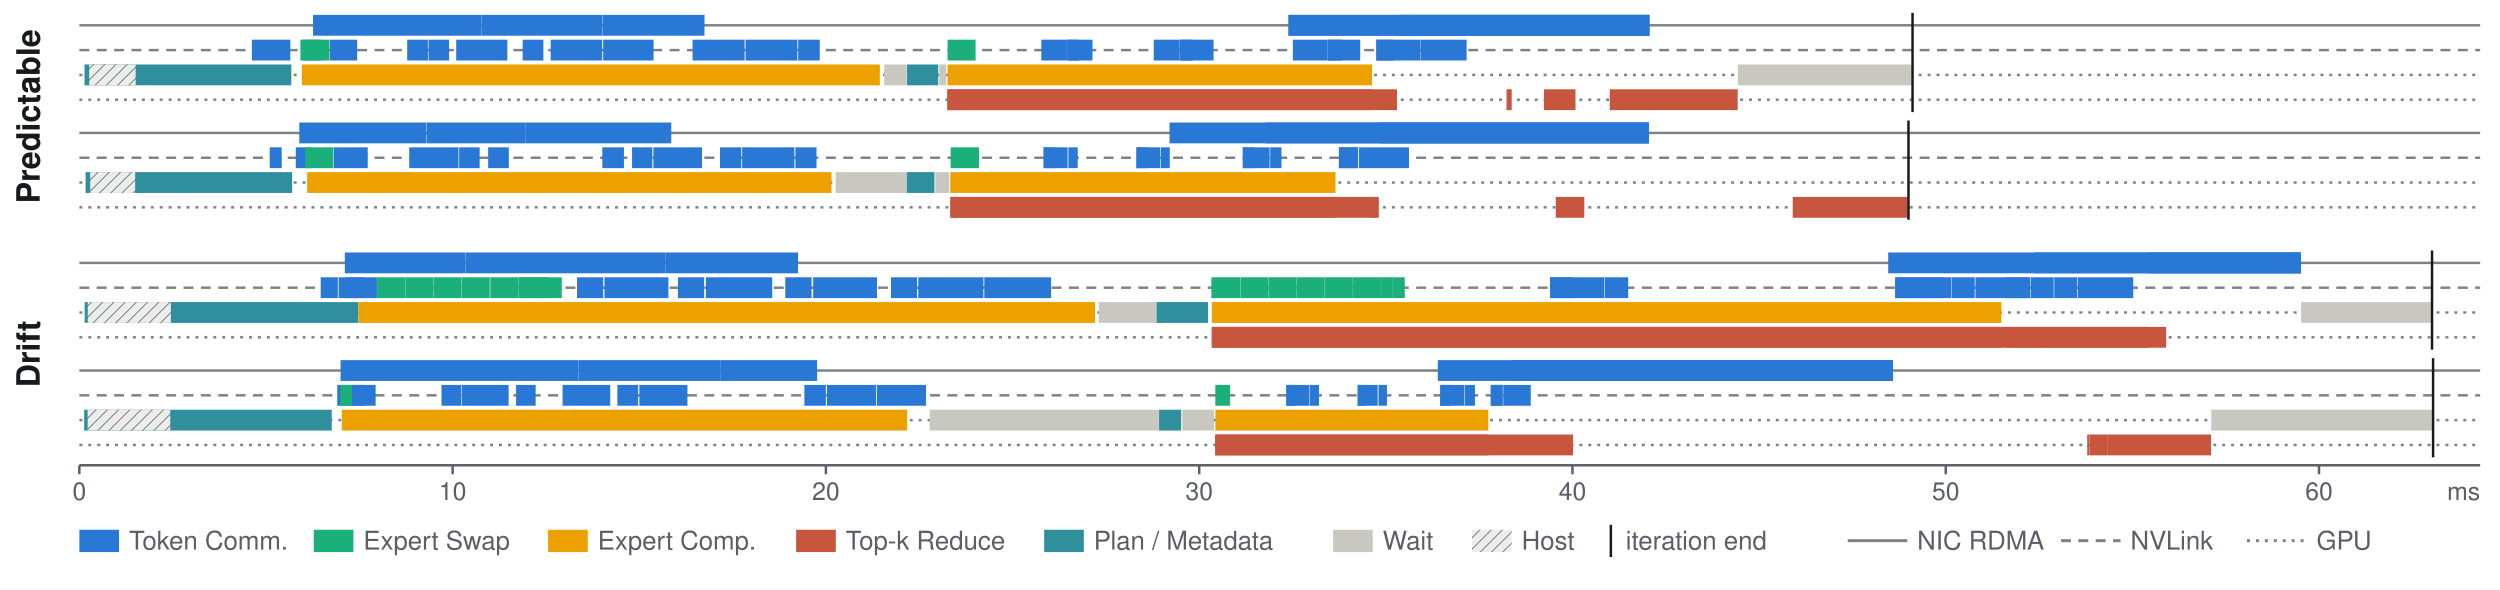
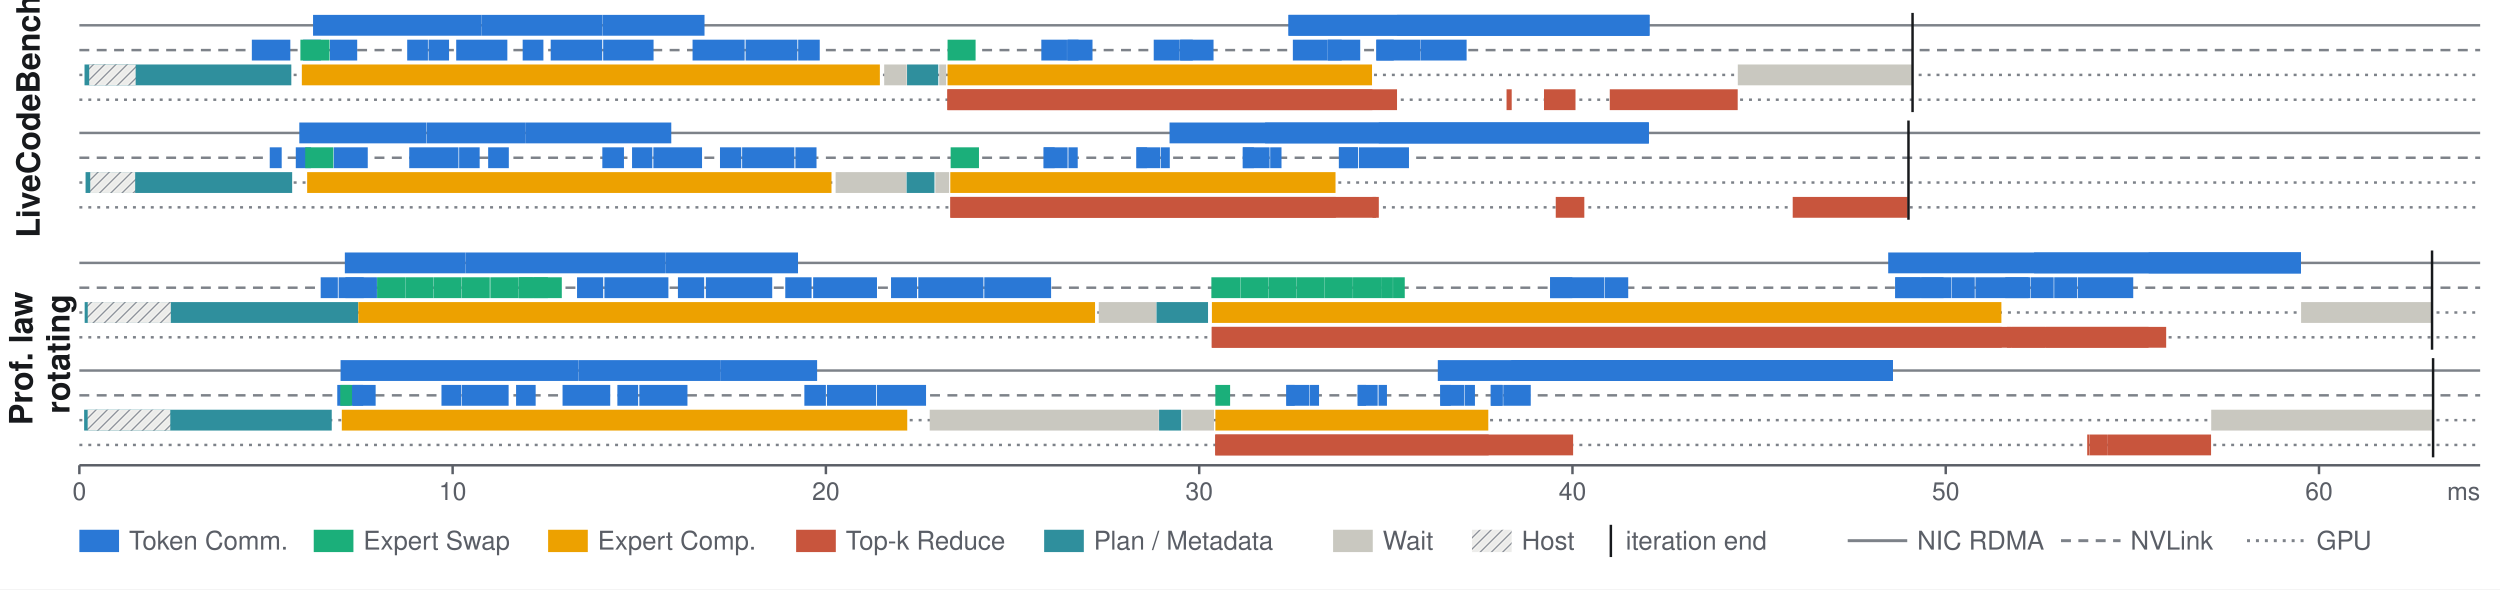
<svg xmlns="http://www.w3.org/2000/svg" width="504.0pt" height="118.8pt" viewBox="0 0 504.0 118.8" font-family="Helvetica, Arial, sans-serif">
  <rect width="504.0" height="118.8" fill="#ffffff" />
  <line x1="16.00" y1="5.10" x2="500.00" y2="5.10" stroke="#7d8289" stroke-width="0.5" />
  <rect x="63.11" y="3.00" width="33.99" height="4.20" fill="#2a78d6" />
  <rect x="97.11" y="3.00" width="24.34" height="4.20" fill="#2a78d6" />
  <rect x="121.48" y="3.00" width="20.55" height="4.20" fill="#2a78d6" />
  <rect x="259.76" y="3.00" width="72.74" height="4.20" fill="#2a78d6" />
  <rect x="259.76" y="3.00" width="72.76" height="4.20" fill="#2a78d6" />
  <rect x="281.66" y="3.00" width="50.86" height="4.20" fill="#2a78d6" />
  <line x1="16.00" y1="10.10" x2="500.00" y2="10.10" stroke="#7d8289" stroke-width="0.5" stroke-dasharray="2,1.5" />
  <rect x="50.77" y="8.00" width="7.76" height="4.20" fill="#2a78d6" />
  <rect x="61.10" y="8.00" width="3.59" height="4.20" fill="#2a78d6" />
  <rect x="66.52" y="8.00" width="5.49" height="4.20" fill="#2a78d6" />
  <rect x="82.09" y="8.00" width="4.18" height="4.20" fill="#2a78d6" />
  <rect x="86.39" y="8.00" width="4.14" height="4.20" fill="#2a78d6" />
  <rect x="91.97" y="8.00" width="10.31" height="4.20" fill="#2a78d6" />
  <rect x="105.37" y="8.00" width="4.18" height="4.20" fill="#2a78d6" />
  <rect x="111.02" y="8.00" width="10.39" height="4.20" fill="#2a78d6" />
  <rect x="121.60" y="8.00" width="10.16" height="4.20" fill="#2a78d6" />
  <rect x="139.62" y="8.00" width="10.50" height="4.20" fill="#2a78d6" />
  <rect x="150.31" y="8.00" width="10.44" height="4.20" fill="#2a78d6" />
  <rect x="160.91" y="8.00" width="4.35" height="4.20" fill="#2a78d6" />
  <rect x="209.93" y="8.00" width="5.17" height="4.20" fill="#2a78d6" />
  <rect x="215.13" y="8.00" width="5.12" height="4.20" fill="#2a78d6" />
  <rect x="215.23" y="8.00" width="2.20" height="4.20" fill="#2a78d6" />
  <rect x="232.59" y="8.00" width="5.24" height="4.20" fill="#2a78d6" />
  <rect x="237.85" y="8.00" width="6.80" height="4.20" fill="#2a78d6" />
  <rect x="237.94" y="8.00" width="2.53" height="4.20" fill="#2a78d6" />
  <rect x="260.64" y="8.00" width="6.93" height="4.20" fill="#2a78d6" />
  <rect x="267.59" y="8.00" width="6.63" height="4.20" fill="#2a78d6" />
  <rect x="267.68" y="8.00" width="2.81" height="4.20" fill="#2a78d6" />
  <rect x="277.46" y="8.00" width="3.52" height="4.20" fill="#2a78d6" />
  <rect x="277.49" y="8.00" width="8.89" height="4.20" fill="#2a78d6" />
  <rect x="286.43" y="8.00" width="9.24" height="4.20" fill="#2a78d6" />
  <line x1="16.00" y1="15.10" x2="500.00" y2="15.10" stroke="#7d8289" stroke-width="0.5" stroke-dasharray="0.6,1.2" />
  <rect x="17.04" y="13.00" width="41.69" height="4.20" fill="#2f8f9d" />
  <rect x="60.85" y="13.00" width="116.53" height="4.20" fill="#eda100" />
  <rect x="178.25" y="13.00" width="4.54" height="4.20" fill="#c9c8c0" />
  <rect x="182.86" y="13.00" width="6.29" height="4.20" fill="#2f8f9d" />
  <rect x="189.34" y="13.00" width="1.41" height="4.20" fill="#c9c8c0" />
  <rect x="191.02" y="13.00" width="85.58" height="4.20" fill="#eda100" />
  <rect x="350.34" y="13.00" width="35.21" height="4.20" fill="#c9c8c0" />
  <line x1="16.00" y1="20.10" x2="500.00" y2="20.10" stroke="#7d8289" stroke-width="0.5" stroke-dasharray="0.6,1.2" />
  <rect x="190.98" y="18.00" width="85.69" height="4.20" fill="#c8553d" />
  <rect x="191.01" y="18.00" width="90.63" height="4.20" fill="#c8553d" />
  <rect x="303.72" y="18.00" width="1.04" height="4.20" fill="#c8553d" />
  <rect x="311.27" y="18.00" width="6.35" height="4.20" fill="#c8553d" />
  <rect x="324.53" y="18.00" width="25.79" height="4.20" fill="#c8553d" />
  <line x1="385.57" y1="2.60" x2="385.57" y2="22.60" stroke="#17191c" stroke-width="0.5" />
  <line x1="16.00" y1="26.80" x2="500.00" y2="26.80" stroke="#7d8289" stroke-width="0.5" />
  <rect x="60.34" y="24.70" width="25.61" height="4.20" fill="#2a78d6" />
  <rect x="86.01" y="24.70" width="19.85" height="4.20" fill="#2a78d6" />
  <rect x="105.88" y="24.70" width="29.45" height="4.20" fill="#2a78d6" />
  <rect x="235.78" y="24.70" width="96.61" height="4.20" fill="#2a78d6" />
  <rect x="255.04" y="24.70" width="77.36" height="4.20" fill="#2a78d6" />
  <rect x="277.96" y="24.70" width="54.43" height="4.20" fill="#2a78d6" />
  <line x1="16.00" y1="31.80" x2="500.00" y2="31.80" stroke="#7d8289" stroke-width="0.5" stroke-dasharray="2,1.5" />
  <rect x="54.38" y="29.70" width="2.41" height="4.20" fill="#2a78d6" />
  <rect x="59.63" y="29.70" width="3.07" height="4.20" fill="#2a78d6" />
  <rect x="67.28" y="29.70" width="6.86" height="4.20" fill="#2a78d6" />
  <rect x="82.50" y="29.70" width="9.93" height="4.20" fill="#2a78d6" />
  <rect x="92.56" y="29.70" width="4.14" height="4.20" fill="#2a78d6" />
  <rect x="98.41" y="29.70" width="4.17" height="4.20" fill="#2a78d6" />
  <rect x="121.43" y="29.70" width="4.36" height="4.20" fill="#2a78d6" />
  <rect x="127.42" y="29.70" width="4.09" height="4.20" fill="#2a78d6" />
  <rect x="131.72" y="29.70" width="9.81" height="4.20" fill="#2a78d6" />
  <rect x="145.15" y="29.70" width="4.29" height="4.20" fill="#2a78d6" />
  <rect x="149.61" y="29.70" width="10.54" height="4.20" fill="#2a78d6" />
  <rect x="160.35" y="29.70" width="4.26" height="4.20" fill="#2a78d6" />
  <rect x="210.40" y="29.70" width="2.22" height="4.20" fill="#2a78d6" />
  <rect x="210.40" y="29.70" width="4.83" height="4.20" fill="#2a78d6" />
  <rect x="215.39" y="29.70" width="1.88" height="4.20" fill="#2a78d6" />
  <rect x="229.11" y="29.70" width="2.14" height="4.20" fill="#2a78d6" />
  <rect x="229.11" y="29.70" width="4.77" height="4.20" fill="#2a78d6" />
  <rect x="234.00" y="29.70" width="1.83" height="4.20" fill="#2a78d6" />
  <rect x="250.55" y="29.70" width="2.24" height="4.20" fill="#2a78d6" />
  <rect x="250.55" y="29.70" width="5.40" height="4.20" fill="#2a78d6" />
  <rect x="256.07" y="29.70" width="2.28" height="4.20" fill="#2a78d6" />
  <rect x="269.92" y="29.70" width="3.82" height="4.20" fill="#2a78d6" />
  <rect x="269.93" y="29.70" width="3.86" height="4.20" fill="#2a78d6" />
  <rect x="273.96" y="29.70" width="10.09" height="4.20" fill="#2a78d6" />
  <line x1="16.00" y1="36.80" x2="500.00" y2="36.80" stroke="#7d8289" stroke-width="0.5" stroke-dasharray="0.6,1.2" />
  <rect x="17.25" y="34.70" width="41.65" height="4.20" fill="#2f8f9d" />
  <rect x="61.92" y="34.70" width="105.71" height="4.20" fill="#eda100" />
  <rect x="168.46" y="34.70" width="14.25" height="4.20" fill="#c9c8c0" />
  <rect x="182.77" y="34.70" width="5.62" height="4.20" fill="#2f8f9d" />
  <rect x="188.56" y="34.70" width="2.79" height="4.20" fill="#c9c8c0" />
  <rect x="191.58" y="34.70" width="77.66" height="4.20" fill="#eda100" />
  <line x1="16.00" y1="41.80" x2="500.00" y2="41.80" stroke="#7d8289" stroke-width="0.5" stroke-dasharray="0.6,1.2" />
  <rect x="191.58" y="39.70" width="77.73" height="4.20" fill="#c8553d" />
  <rect x="191.62" y="39.70" width="86.35" height="4.20" fill="#c8553d" />
  <rect x="276.70" y="39.70" width="0.71" height="4.20" fill="#c8553d" />
  <rect x="313.64" y="39.70" width="5.76" height="4.20" fill="#c8553d" />
  <rect x="361.41" y="39.70" width="23.17" height="4.20" fill="#c8553d" />
  <line x1="384.75" y1="24.30" x2="384.75" y2="44.30" stroke="#17191c" stroke-width="0.5" />
  <line x1="16.00" y1="53.00" x2="500.00" y2="53.00" stroke="#7d8289" stroke-width="0.5" />
  <rect x="69.52" y="50.90" width="24.35" height="4.20" fill="#2a78d6" />
  <rect x="93.89" y="50.90" width="40.18" height="4.20" fill="#2a78d6" />
  <rect x="134.11" y="50.90" width="26.77" height="4.20" fill="#2a78d6" />
  <rect x="380.66" y="50.90" width="83.21" height="4.20" fill="#2a78d6" />
  <rect x="410.07" y="50.90" width="53.80" height="4.20" fill="#2a78d6" />
  <rect x="433.17" y="50.90" width="30.70" height="4.20" fill="#2a78d6" />
  <line x1="16.00" y1="58.00" x2="500.00" y2="58.00" stroke="#7d8289" stroke-width="0.5" stroke-dasharray="2,1.5" />
  <rect x="64.65" y="55.90" width="3.46" height="4.20" fill="#2a78d6" />
  <rect x="68.26" y="55.90" width="7.73" height="4.20" fill="#2a78d6" />
  <rect x="69.63" y="55.90" width="3.70" height="4.20" fill="#2a78d6" />
  <rect x="116.33" y="55.90" width="5.27" height="4.20" fill="#2a78d6" />
  <rect x="121.85" y="55.90" width="12.90" height="4.20" fill="#2a78d6" />
  <rect x="136.67" y="55.90" width="5.29" height="4.20" fill="#2a78d6" />
  <rect x="142.30" y="55.90" width="13.38" height="4.20" fill="#2a78d6" />
  <rect x="158.31" y="55.90" width="5.31" height="4.20" fill="#2a78d6" />
  <rect x="163.93" y="55.90" width="12.87" height="4.20" fill="#2a78d6" />
  <rect x="179.63" y="55.90" width="5.25" height="4.20" fill="#2a78d6" />
  <rect x="185.12" y="55.90" width="13.14" height="4.20" fill="#2a78d6" />
  <rect x="198.43" y="55.90" width="13.47" height="4.20" fill="#2a78d6" />
  <rect x="312.50" y="55.90" width="4.48" height="4.20" fill="#2a78d6" />
  <rect x="312.50" y="55.90" width="10.95" height="4.20" fill="#2a78d6" />
  <rect x="323.56" y="55.90" width="4.69" height="4.20" fill="#2a78d6" />
  <rect x="382.08" y="55.90" width="5.11" height="4.20" fill="#2a78d6" />
  <rect x="382.08" y="55.90" width="11.34" height="4.20" fill="#2a78d6" />
  <rect x="387.32" y="55.90" width="4.50" height="4.20" fill="#2a78d6" />
  <rect x="393.52" y="55.90" width="4.59" height="4.20" fill="#2a78d6" />
  <rect x="398.25" y="55.90" width="11.09" height="4.20" fill="#2a78d6" />
  <rect x="404.26" y="55.90" width="4.70" height="4.20" fill="#2a78d6" />
  <rect x="409.45" y="55.90" width="4.57" height="4.20" fill="#2a78d6" />
  <rect x="414.13" y="55.90" width="4.61" height="4.20" fill="#2a78d6" />
  <rect x="418.87" y="55.90" width="11.19" height="4.20" fill="#2a78d6" />
  <line x1="16.00" y1="63.00" x2="500.00" y2="63.00" stroke="#7d8289" stroke-width="0.5" stroke-dasharray="0.6,1.2" />
  <rect x="17.07" y="60.90" width="55.14" height="4.20" fill="#2f8f9d" />
  <rect x="72.24" y="60.90" width="148.52" height="4.20" fill="#eda100" />
  <rect x="221.51" y="60.90" width="11.59" height="4.20" fill="#c9c8c0" />
  <rect x="233.15" y="60.90" width="10.39" height="4.20" fill="#2f8f9d" />
  <rect x="244.32" y="60.90" width="159.16" height="4.20" fill="#eda100" />
  <rect x="463.90" y="60.90" width="26.38" height="4.20" fill="#c9c8c0" />
  <line x1="16.00" y1="68.00" x2="500.00" y2="68.00" stroke="#7d8289" stroke-width="0.5" stroke-dasharray="0.6,1.2" />
  <rect x="244.29" y="65.90" width="159.26" height="4.20" fill="#c8553d" />
  <rect x="244.30" y="65.90" width="188.85" height="4.20" fill="#c8553d" />
  <rect x="404.60" y="65.90" width="0.87" height="4.20" fill="#c8553d" />
  <rect x="405.51" y="65.90" width="6.81" height="4.20" fill="#c8553d" />
  <rect x="412.38" y="65.90" width="24.32" height="4.20" fill="#c8553d" />
  <line x1="490.30" y1="50.50" x2="490.30" y2="70.50" stroke="#17191c" stroke-width="0.5" />
  <line x1="16.00" y1="74.70" x2="500.00" y2="74.70" stroke="#7d8289" stroke-width="0.5" />
  <rect x="68.66" y="72.60" width="47.88" height="4.20" fill="#2a78d6" />
  <rect x="116.58" y="72.60" width="28.74" height="4.20" fill="#2a78d6" />
  <rect x="145.33" y="72.60" width="19.40" height="4.20" fill="#2a78d6" />
  <rect x="289.86" y="72.60" width="91.73" height="4.20" fill="#2a78d6" />
  <rect x="304.67" y="72.60" width="76.93" height="4.20" fill="#2a78d6" />
  <rect x="317.13" y="72.60" width="64.46" height="4.20" fill="#2a78d6" />
  <line x1="16.00" y1="79.70" x2="500.00" y2="79.70" stroke="#7d8289" stroke-width="0.5" stroke-dasharray="2,1.5" />
  <rect x="67.99" y="77.60" width="2.72" height="4.20" fill="#2a78d6" />
  <rect x="70.90" y="77.60" width="4.83" height="4.20" fill="#2a78d6" />
  <rect x="71.07" y="77.60" width="2.14" height="4.20" fill="#2a78d6" />
  <rect x="89.00" y="77.60" width="4.00" height="4.20" fill="#2a78d6" />
  <rect x="93.12" y="77.60" width="9.42" height="4.20" fill="#2a78d6" />
  <rect x="104.04" y="77.60" width="3.95" height="4.20" fill="#2a78d6" />
  <rect x="113.41" y="77.60" width="9.61" height="4.20" fill="#2a78d6" />
  <rect x="124.46" y="77.60" width="4.19" height="4.20" fill="#2a78d6" />
  <rect x="128.89" y="77.60" width="9.70" height="4.20" fill="#2a78d6" />
  <rect x="162.16" y="77.60" width="4.34" height="4.20" fill="#2a78d6" />
  <rect x="166.71" y="77.60" width="9.92" height="4.20" fill="#2a78d6" />
  <rect x="176.79" y="77.60" width="9.90" height="4.20" fill="#2a78d6" />
  <rect x="259.32" y="77.60" width="1.70" height="4.20" fill="#2a78d6" />
  <rect x="259.33" y="77.60" width="4.57" height="4.20" fill="#2a78d6" />
  <rect x="264.00" y="77.60" width="1.92" height="4.20" fill="#2a78d6" />
  <rect x="273.71" y="77.60" width="1.68" height="4.20" fill="#2a78d6" />
  <rect x="273.71" y="77.60" width="4.03" height="4.20" fill="#2a78d6" />
  <rect x="277.91" y="77.60" width="1.70" height="4.20" fill="#2a78d6" />
  <rect x="290.36" y="77.60" width="2.13" height="4.20" fill="#2a78d6" />
  <rect x="290.36" y="77.60" width="4.78" height="4.20" fill="#2a78d6" />
  <rect x="295.25" y="77.60" width="2.10" height="4.20" fill="#2a78d6" />
  <rect x="300.54" y="77.60" width="2.35" height="4.20" fill="#2a78d6" />
  <rect x="300.54" y="77.60" width="2.42" height="4.20" fill="#2a78d6" />
  <rect x="303.06" y="77.60" width="5.54" height="4.20" fill="#2a78d6" />
  <line x1="16.00" y1="84.70" x2="500.00" y2="84.70" stroke="#7d8289" stroke-width="0.5" stroke-dasharray="0.6,1.2" />
  <rect x="16.96" y="82.60" width="49.92" height="4.20" fill="#2f8f9d" />
  <rect x="68.91" y="82.60" width="113.99" height="4.20" fill="#eda100" />
  <rect x="187.43" y="82.60" width="46.19" height="4.20" fill="#c9c8c0" />
  <rect x="233.67" y="82.60" width="4.46" height="4.20" fill="#2f8f9d" />
  <rect x="238.34" y="82.60" width="6.40" height="4.20" fill="#c9c8c0" />
  <rect x="245.02" y="82.60" width="55.02" height="4.20" fill="#eda100" />
  <rect x="445.78" y="82.60" width="44.71" height="4.20" fill="#c9c8c0" />
  <line x1="16.00" y1="89.70" x2="500.00" y2="89.70" stroke="#7d8289" stroke-width="0.5" stroke-dasharray="0.6,1.2" />
  <rect x="244.98" y="87.60" width="55.14" height="4.20" fill="#c8553d" />
  <rect x="245.02" y="87.60" width="72.12" height="4.20" fill="#c8553d" />
  <rect x="420.78" y="87.60" width="0.43" height="4.20" fill="#c8553d" />
  <rect x="421.24" y="87.60" width="3.70" height="4.20" fill="#c8553d" />
  <rect x="424.97" y="87.60" width="20.78" height="4.20" fill="#c8553d" />
  <line x1="490.51" y1="72.20" x2="490.51" y2="92.20" stroke="#17191c" stroke-width="0.5" />
  <rect x="60.56" y="8.00" width="5.88" height="4.20" fill="#1baf7a" />
  <rect x="191.03" y="8.00" width="5.65" height="4.20" fill="#1baf7a" />
  <rect x="61.53" y="29.70" width="5.67" height="4.20" fill="#1baf7a" />
  <rect x="191.65" y="29.70" width="5.71" height="4.20" fill="#1baf7a" />
  <rect x="76.02" y="55.90" width="5.66" height="4.20" fill="#1baf7a" />
  <rect x="81.71" y="55.90" width="5.65" height="4.20" fill="#1baf7a" />
  <rect x="87.39" y="55.90" width="5.65" height="4.20" fill="#1baf7a" />
  <rect x="93.08" y="55.90" width="5.66" height="4.20" fill="#1baf7a" />
  <rect x="98.85" y="55.90" width="5.65" height="4.20" fill="#1baf7a" />
  <rect x="104.52" y="55.90" width="2.92" height="4.20" fill="#1baf7a" />
  <rect x="104.60" y="55.90" width="8.66" height="4.20" fill="#1baf7a" />
  <rect x="107.50" y="55.90" width="2.96" height="4.20" fill="#1baf7a" />
  <rect x="244.21" y="55.90" width="5.83" height="4.20" fill="#1baf7a" />
  <rect x="250.07" y="55.90" width="5.66" height="4.20" fill="#1baf7a" />
  <rect x="255.75" y="55.90" width="5.65" height="4.20" fill="#1baf7a" />
  <rect x="261.42" y="55.90" width="5.64" height="4.20" fill="#1baf7a" />
  <rect x="267.09" y="55.90" width="5.64" height="4.20" fill="#1baf7a" />
  <rect x="272.77" y="55.90" width="5.65" height="4.20" fill="#1baf7a" />
  <rect x="278.43" y="55.90" width="2.38" height="4.20" fill="#1baf7a" />
  <rect x="280.84" y="55.90" width="2.36" height="4.20" fill="#1baf7a" />
  <rect x="68.60" y="77.60" width="2.37" height="4.20" fill="#1baf7a" />
  <rect x="245.01" y="77.60" width="2.98" height="4.20" fill="#1baf7a" />
  <line x1="16.00" y1="93.80" x2="500.00" y2="93.80" stroke="#5a5e66" stroke-width="0.5" />
  <line x1="16.00" y1="93.80" x2="16.00" y2="95.60" stroke="#5a5e66" stroke-width="0.5" />
  <text x="16.00" y="100.80" font-size="5" text-anchor="middle" fill="#5a5e66">0</text>
  <line x1="91.25" y1="93.80" x2="91.25" y2="95.60" stroke="#5a5e66" stroke-width="0.5" />
  <text x="91.25" y="100.80" font-size="5" text-anchor="middle" fill="#5a5e66">10</text>
  <line x1="166.50" y1="93.80" x2="166.50" y2="95.60" stroke="#5a5e66" stroke-width="0.5" />
  <text x="166.50" y="100.80" font-size="5" text-anchor="middle" fill="#5a5e66">20</text>
  <line x1="241.76" y1="93.80" x2="241.76" y2="95.60" stroke="#5a5e66" stroke-width="0.5" />
  <text x="241.76" y="100.80" font-size="5" text-anchor="middle" fill="#5a5e66">30</text>
  <line x1="317.01" y1="93.80" x2="317.01" y2="95.60" stroke="#5a5e66" stroke-width="0.5" />
  <text x="317.01" y="100.80" font-size="5" text-anchor="middle" fill="#5a5e66">40</text>
  <line x1="392.26" y1="93.80" x2="392.26" y2="95.60" stroke="#5a5e66" stroke-width="0.5" />
  <text x="392.26" y="100.80" font-size="5" text-anchor="middle" fill="#5a5e66">50</text>
  <line x1="467.51" y1="93.80" x2="467.51" y2="95.60" stroke="#5a5e66" stroke-width="0.5" />
  <text x="467.51" y="100.80" font-size="5" text-anchor="middle" fill="#5a5e66">60</text>
  <text x="500.00" y="100.80" font-size="5" text-anchor="end" fill="#5a5e66">ms</text>
  <rect x="16.00" y="106.80" width="8.00" height="4.50" fill="#2a78d6" />
  <text x="26.00" y="110.80" font-size="5.2" text-anchor="start" fill="#5a5e66">Token Comm.</text>
  <rect x="63.25" y="106.80" width="8.00" height="4.50" fill="#1baf7a" />
  <text x="73.25" y="110.80" font-size="5.2" text-anchor="start" fill="#5a5e66">Expert Swap</text>
  <rect x="110.50" y="106.80" width="8.00" height="4.50" fill="#eda100" />
  <text x="120.50" y="110.80" font-size="5.2" text-anchor="start" fill="#5a5e66">Expert Comp.</text>
  <rect x="160.50" y="106.80" width="8.00" height="4.50" fill="#c8553d" />
  <text x="170.50" y="110.80" font-size="5.2" text-anchor="start" fill="#5a5e66">Top-k Reduce</text>
  <rect x="210.50" y="106.80" width="8.00" height="4.50" fill="#2f8f9d" />
  <text x="220.50" y="110.80" font-size="5.2" text-anchor="start" fill="#5a5e66">Plan / Metadata</text>
  <rect x="268.75" y="106.80" width="8.00" height="4.50" fill="#c9c8c0" />
  <text x="278.75" y="110.80" font-size="5.2" text-anchor="start" fill="#5a5e66">Wait</text>
  <text x="306.75" y="110.80" font-size="5.2" text-anchor="start" fill="#5a5e66">Host</text>
  <line x1="324.75" y1="105.80" x2="324.75" y2="112.30" stroke="#17191c" stroke-width="0.5" />
  <text x="327.75" y="110.80" font-size="5.2" text-anchor="start" fill="#5a5e66">iteration end</text>
  <line x1="372.50" y1="109.00" x2="384.50" y2="109.00" stroke="#7d8289" stroke-width="0.6" />
  <text x="386.50" y="110.80" font-size="5.2" text-anchor="start" fill="#5a5e66">NIC RDMA</text>
  <line x1="415.50" y1="109.00" x2="427.50" y2="109.00" stroke="#7d8289" stroke-width="0.6" stroke-dasharray="2,1.5" />
  <text x="429.50" y="110.80" font-size="5.2" text-anchor="start" fill="#5a5e66">NVLink</text>
  <line x1="453.00" y1="109.00" x2="465.00" y2="109.00" stroke="#7d8289" stroke-width="0.6" stroke-dasharray="0.6,1.2" />
  <text x="467.00" y="110.80" font-size="5.2" text-anchor="start" fill="#5a5e66">GPU</text>
  <defs>
    <pattern id="hosthatch" patternUnits="userSpaceOnUse" width="1.6" height="1.6" patternTransform="rotate(45)">
      <rect width="1.6" height="1.6" fill="#ececea" />
      <line x1="0" y1="0" x2="0" y2="1.6" stroke="#8a8f98" stroke-width="0.45" />
    </pattern>
  </defs>
-   <text x="8.00" y="23.45" font-size="6.5" text-anchor="middle" fill="#17191c" transform="rotate(-90 8.00 23.45)" font-weight="bold">Predictable</text>
+   <text x="8.00" y="23.45" font-size="6.5" text-anchor="middle" fill="#17191c" transform="rotate(-90 8.00 23.45)" font-weight="bold">LiveCodeBench</text>
  <rect x="17.98" y="13.00" width="9.37" height="4.20" fill="url(#hosthatch)" />
  <rect x="18.19" y="34.70" width="9.06" height="4.20" fill="url(#hosthatch)" />
-   <text x="8.00" y="71.35" font-size="6.5" text-anchor="middle" fill="#17191c" transform="rotate(-90 8.00 71.35)" font-weight="bold">Drift</text>
+   <text x="8.00" y="71.35" font-size="6.5" text-anchor="middle" fill="#17191c" transform="rotate(-90 8.00 71.35)" font-weight="bold">
+     <tspan x="8.00" y="69.89">Prof. law</tspan>
+     <tspan x="8.00" y="77.36">rotating</tspan>
+   </text>
  <rect x="17.69" y="60.90" width="16.75" height="4.20" fill="url(#hosthatch)" />
  <rect x="17.67" y="82.60" width="16.66" height="4.20" fill="url(#hosthatch)" />
  <rect x="296.75" y="106.80" width="8.00" height="4.50" fill="url(#hosthatch)" />
</svg>
